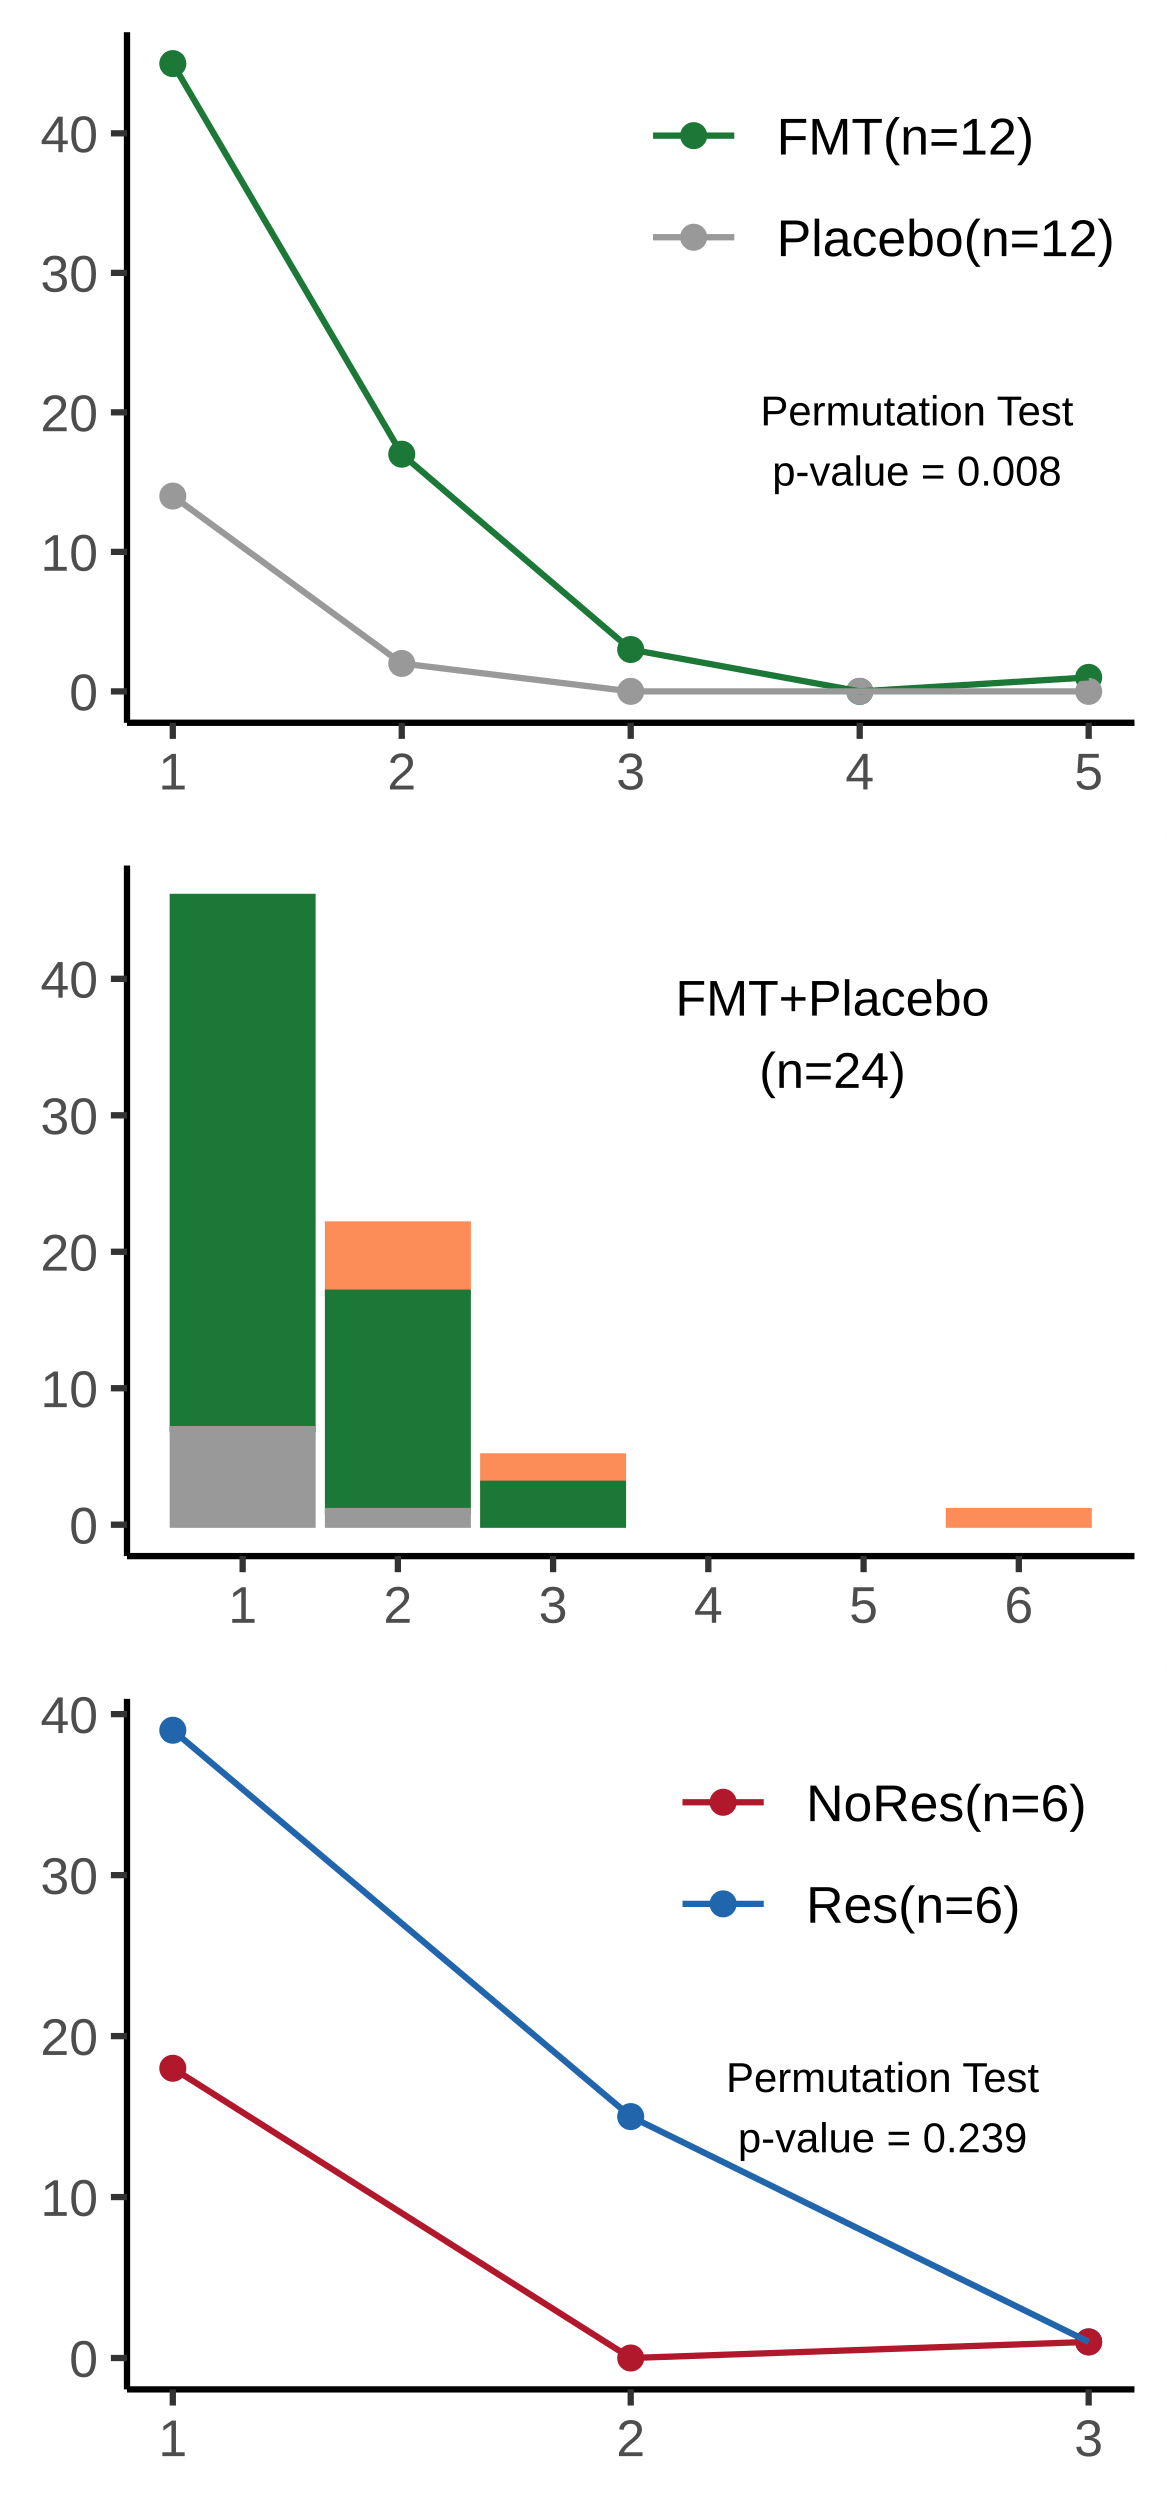
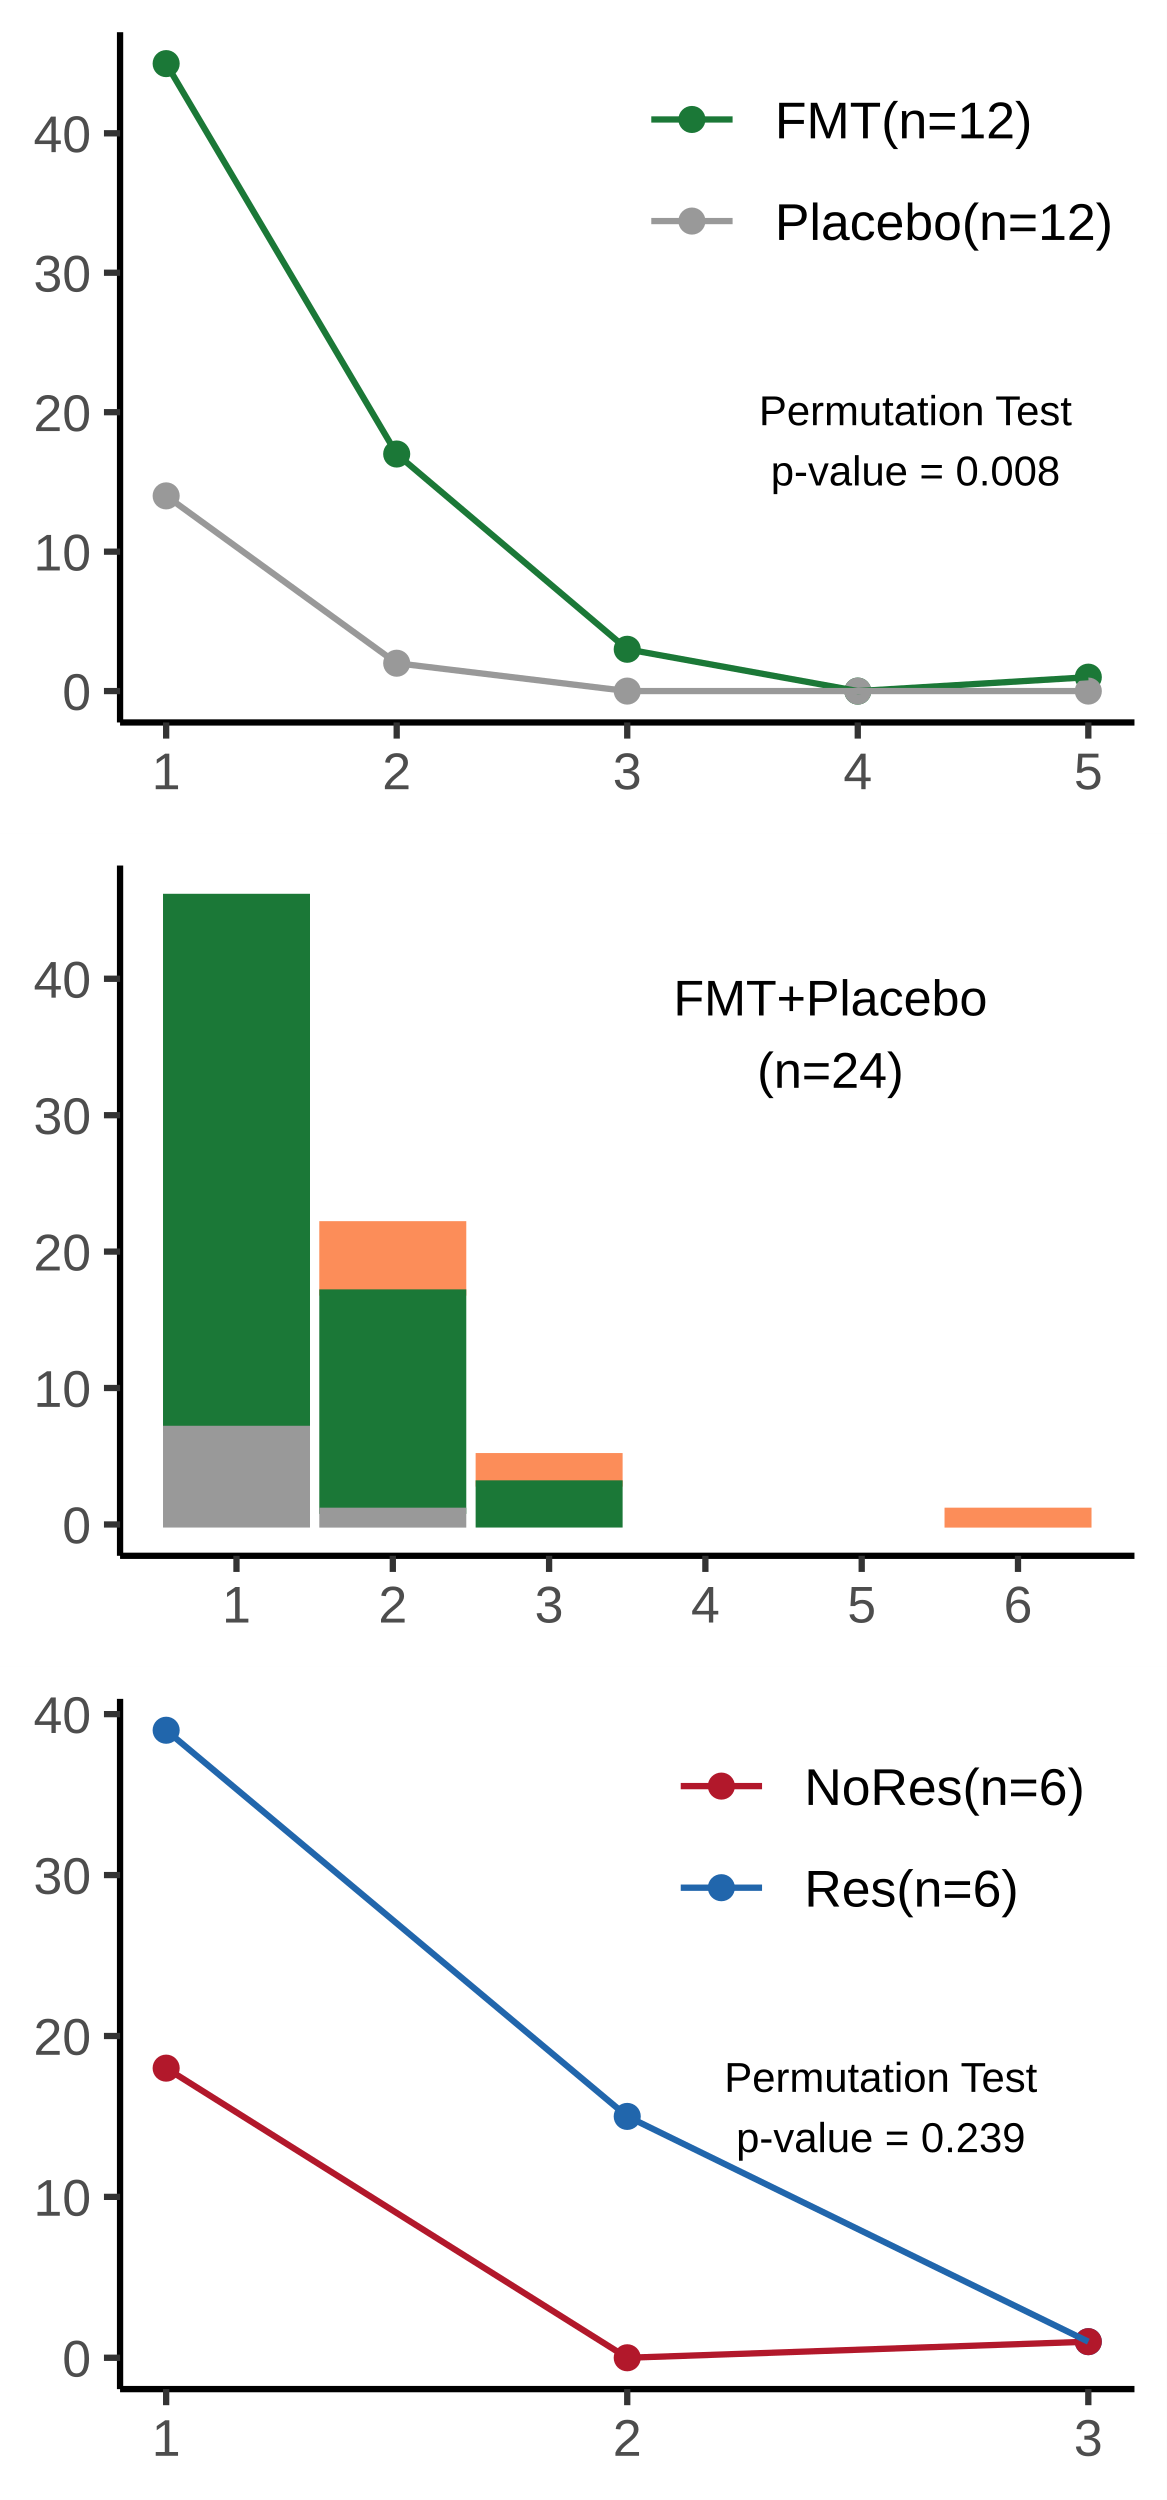
<svg xmlns="http://www.w3.org/2000/svg" class="svglite" width="198.43pt" height="425.20pt" viewBox="0 0 198.43 425.20">
  <defs>
    <style type="text/css">
    .svglite line, .svglite polyline, .svglite polygon, .svglite path, .svglite rect, .svglite circle {
      fill: none;
      stroke: #000000;
      stroke-linecap: round;
      stroke-linejoin: round;
      stroke-miterlimit: 10.00;
    }
    .svglite text {
      white-space: pre;
    }
  </style>
  </defs>
  <rect width="100%" height="100%" style="stroke: none; fill: none;" />
  <defs>
    <clipPath id="cpMC4wMHwxOTguNDN8MC4wMHw0MjUuMjA=">
      <rect x="0.00" y="0.00" width="198.43" height="425.20" />
    </clipPath>
  </defs>
  <g clip-path="url(#cpMC4wMHwxOTguNDN8MC4wMHw0MjUuMjA=)">
</g>
  <defs>
    <clipPath id="cpMC4wMHwxOTguNDN8MC4wMHwxNDEuNzM=">
      <rect x="0.00" y="0.00" width="198.43" height="141.73" />
    </clipPath>
  </defs>
  <g clip-path="url(#cpMC4wMHwxOTguNDN8MC4wMHwxNDEuNzM=)">
    <rect x="0.00" y="0" width="198.43" height="141.73" style="stroke-width: 1.07; stroke: #FFFFFF; fill: #FFFFFF;" />
  </g>
  <g clip-path="url(#cpMC4wMHwxOTguNDN8MC4wMHw0MjUuMjA=)">
</g>
  <defs>
-     <clipPath id="cpMjEuNjB8MTkyLjk1fDUuNDh8MTIyLjkz">
-       <rect x="21.60" y="5.48" width="171.35" height="117.45" />
-     </clipPath>
-   </defs>
-   <g clip-path="url(#cpMjEuNjB8MTkyLjk1fDUuNDh8MTIyLjkz)">
-     <rect x="21.60" y="5.48" width="171.35" height="117.45" style="stroke-width: 1.07; stroke: none; fill: #FFFFFF;" />
-     <circle cx="29.39" cy="10.82" r="1.95" style="stroke-width: 0.71; stroke: #1B7837; fill: #1B7837;" />
-     <circle cx="29.39" cy="84.37" r="1.95" style="stroke-width: 0.71; stroke: #999999; fill: #999999;" />
-     <circle cx="68.33" cy="77.25" r="1.95" style="stroke-width: 0.71; stroke: #1B7837; fill: #1B7837;" />
-     <circle cx="68.33" cy="112.84" r="1.95" style="stroke-width: 0.71; stroke: #999999; fill: #999999;" />
-     <circle cx="107.27" cy="110.47" r="1.95" style="stroke-width: 0.71; stroke: #1B7837; fill: #1B7837;" />
-     <circle cx="107.27" cy="117.59" r="1.95" style="stroke-width: 0.71; stroke: #999999; fill: #999999;" />
-     <circle cx="146.22" cy="117.59" r="1.95" style="stroke-width: 0.71; stroke: #1B7837; fill: #1B7837;" />
-     <circle cx="146.22" cy="117.59" r="1.95" style="stroke-width: 0.71; stroke: #999999; fill: #999999;" />
-     <circle cx="185.16" cy="115.21" r="1.95" style="stroke-width: 0.71; stroke: #1B7837; fill: #1B7837;" />
-     <circle cx="185.16" cy="117.59" r="1.95" style="stroke-width: 0.71; stroke: #999999; fill: #999999;" />
-     <polyline points="29.39,10.82 68.33,77.25 107.27,110.47 146.22,117.59 185.16,115.21 " style="stroke-width: 1.07; stroke: #1B7837; stroke-linecap: butt;" />
-     <polyline points="29.39,84.37 68.33,112.84 107.27,117.59 146.22,117.59 185.16,117.59 " style="stroke-width: 1.07; stroke: #999999; stroke-linecap: butt;" />
-     <text x="155.95" y="72.35" text-anchor="middle" style="font-size: 7.11px; font-family: &quot;Liberation Sans&quot;;" textLength="61.90px" lengthAdjust="spacingAndGlyphs">Permutation Test </text>
-     <text x="155.95" y="82.59" text-anchor="middle" style="font-size: 7.11px; font-family: &quot;Liberation Sans&quot;;" textLength="59.38px" lengthAdjust="spacingAndGlyphs"> p-value = 0.008</text>
-   </g>
-   <g clip-path="url(#cpMC4wMHwxOTguNDN8MC4wMHw0MjUuMjA=)">
-     <polyline points="21.60,122.93 21.60,5.48 " style="stroke-width: 1.07; stroke-linecap: butt;" />
-     <text x="16.67" y="120.80" text-anchor="end" style="font-size: 8.80px;fill: #4D4D4D; font-family: &quot;Liberation Sans&quot;;" textLength="5.59px" lengthAdjust="spacingAndGlyphs">0</text>
-     <text x="16.67" y="97.07" text-anchor="end" style="font-size: 8.80px;fill: #4D4D4D; font-family: &quot;Liberation Sans&quot;;" textLength="11.19px" lengthAdjust="spacingAndGlyphs">10</text>
-     <text x="16.67" y="73.34" text-anchor="end" style="font-size: 8.80px;fill: #4D4D4D; font-family: &quot;Liberation Sans&quot;;" textLength="11.19px" lengthAdjust="spacingAndGlyphs">20</text>
-     <text x="16.67" y="49.62" text-anchor="end" style="font-size: 8.80px;fill: #4D4D4D; font-family: &quot;Liberation Sans&quot;;" textLength="11.19px" lengthAdjust="spacingAndGlyphs">30</text>
-     <text x="16.67" y="25.89" text-anchor="end" style="font-size: 8.80px;fill: #4D4D4D; font-family: &quot;Liberation Sans&quot;;" textLength="11.19px" lengthAdjust="spacingAndGlyphs">40</text>
-     <polyline points="18.86,117.59 21.60,117.59 " style="stroke-width: 1.07; stroke: #333333; stroke-linecap: butt;" />
-     <polyline points="18.86,93.86 21.60,93.86 " style="stroke-width: 1.07; stroke: #333333; stroke-linecap: butt;" />
-     <polyline points="18.86,70.13 21.60,70.13 " style="stroke-width: 1.07; stroke: #333333; stroke-linecap: butt;" />
-     <polyline points="18.86,46.41 21.60,46.41 " style="stroke-width: 1.07; stroke: #333333; stroke-linecap: butt;" />
-     <polyline points="18.86,22.68 21.60,22.68 " style="stroke-width: 1.07; stroke: #333333; stroke-linecap: butt;" />
-     <polyline points="21.60,122.93 192.95,122.93 " style="stroke-width: 1.07; stroke-linecap: butt;" />
-     <polyline points="29.39,125.67 29.39,122.93 " style="stroke-width: 1.07; stroke: #333333; stroke-linecap: butt;" />
-     <polyline points="68.33,125.67 68.33,122.93 " style="stroke-width: 1.07; stroke: #333333; stroke-linecap: butt;" />
-     <polyline points="107.27,125.67 107.27,122.93 " style="stroke-width: 1.07; stroke: #333333; stroke-linecap: butt;" />
-     <polyline points="146.22,125.67 146.22,122.93 " style="stroke-width: 1.07; stroke: #333333; stroke-linecap: butt;" />
-     <polyline points="185.16,125.67 185.16,122.93 " style="stroke-width: 1.07; stroke: #333333; stroke-linecap: butt;" />
-     <text x="29.39" y="134.27" text-anchor="middle" style="font-size: 8.80px;fill: #4D4D4D; font-family: &quot;Liberation Sans&quot;;" textLength="5.59px" lengthAdjust="spacingAndGlyphs">1</text>
-     <text x="68.33" y="134.27" text-anchor="middle" style="font-size: 8.80px;fill: #4D4D4D; font-family: &quot;Liberation Sans&quot;;" textLength="5.59px" lengthAdjust="spacingAndGlyphs">2</text>
-     <text x="107.27" y="134.27" text-anchor="middle" style="font-size: 8.80px;fill: #4D4D4D; font-family: &quot;Liberation Sans&quot;;" textLength="5.59px" lengthAdjust="spacingAndGlyphs">3</text>
-     <text x="146.22" y="134.27" text-anchor="middle" style="font-size: 8.80px;fill: #4D4D4D; font-family: &quot;Liberation Sans&quot;;" textLength="5.59px" lengthAdjust="spacingAndGlyphs">4</text>
-     <text x="185.16" y="134.27" text-anchor="middle" style="font-size: 8.80px;fill: #4D4D4D; font-family: &quot;Liberation Sans&quot;;" textLength="5.59px" lengthAdjust="spacingAndGlyphs">5</text>
-     <rect x="103.86" y="3.47" width="92.50" height="51.00" style="stroke-width: 1.07; stroke: none; fill: #FFFFFF;" />
-     <circle cx="117.98" cy="23.07" r="1.95" style="stroke-width: 0.71; stroke: #1B7837; fill: #1B7837;" />
-     <line x1="111.07" y1="23.07" x2="124.89" y2="23.07" style="stroke-width: 1.07; stroke: #1B7837; stroke-linecap: butt;" />
-     <circle cx="117.98" cy="40.35" r="1.95" style="stroke-width: 0.71; stroke: #999999; fill: #999999;" />
-     <line x1="111.07" y1="40.35" x2="124.89" y2="40.35" style="stroke-width: 1.07; stroke: #999999; stroke-linecap: butt;" />
-     <text x="132.10" y="26.28" style="font-size: 8.80px; font-family: &quot;Liberation Sans&quot;;" textLength="49.02px" lengthAdjust="spacingAndGlyphs">FMT(n=12)</text>
-     <text x="132.10" y="43.56" style="font-size: 8.80px; font-family: &quot;Liberation Sans&quot;;" textLength="65.38px" lengthAdjust="spacingAndGlyphs">Placebo(n=12)</text>
+     <clipPath id="cpMjAuNDJ8MTkyLjk1fDUuNDh8MTIyLjg4">
+       <rect x="20.42" y="5.48" width="172.53" height="117.40" />
+     </clipPath>
+   </defs>
+   <g clip-path="url(#cpMjAuNDJ8MTkyLjk1fDUuNDh8MTIyLjg4)">
+     <rect x="20.42" y="5.48" width="172.53" height="117.40" style="stroke-width: 1.07; stroke: none; fill: #FFFFFF;" />
+     <circle cx="28.26" cy="10.82" r="1.95" style="stroke-width: 0.71; stroke: #1B7837; fill: #1B7837;" />
+     <circle cx="28.26" cy="84.34" r="1.95" style="stroke-width: 0.71; stroke: #999999; fill: #999999;" />
+     <circle cx="67.47" cy="77.22" r="1.95" style="stroke-width: 0.71; stroke: #1B7837; fill: #1B7837;" />
+     <circle cx="67.47" cy="112.80" r="1.95" style="stroke-width: 0.71; stroke: #999999; fill: #999999;" />
+     <circle cx="106.68" cy="110.43" r="1.95" style="stroke-width: 0.71; stroke: #1B7837; fill: #1B7837;" />
+     <circle cx="106.68" cy="117.54" r="1.95" style="stroke-width: 0.71; stroke: #999999; fill: #999999;" />
+     <circle cx="145.89" cy="117.54" r="1.95" style="stroke-width: 0.71; stroke: #1B7837; fill: #1B7837;" />
+     <circle cx="145.89" cy="117.54" r="1.95" style="stroke-width: 0.71; stroke: #999999; fill: #999999;" />
+     <circle cx="185.10" cy="115.17" r="1.95" style="stroke-width: 0.71; stroke: #1B7837; fill: #1B7837;" />
+     <circle cx="185.10" cy="117.54" r="1.95" style="stroke-width: 0.71; stroke: #999999; fill: #999999;" />
+     <polyline points="28.26,10.82 67.47,77.22 106.68,110.43 145.89,117.54 185.10,115.17 " style="stroke-width: 1.07; stroke: #1B7837; stroke-linecap: butt;" />
+     <polyline points="28.26,84.34 67.47,112.80 106.68,117.54 145.89,117.54 185.10,117.54 " style="stroke-width: 1.07; stroke: #999999; stroke-linecap: butt;" />
+     <text x="155.70" y="72.32" text-anchor="middle" style="font-size: 7.11px; font-family: &quot;Liberation Sans&quot;;" textLength="61.90px" lengthAdjust="spacingAndGlyphs">Permutation Test </text>
+     <text x="155.70" y="82.57" text-anchor="middle" style="font-size: 7.11px; font-family: &quot;Liberation Sans&quot;;" textLength="59.38px" lengthAdjust="spacingAndGlyphs"> p-value = 0.008</text>
+   </g>
+   <g clip-path="url(#cpMC4wMHwxOTguNDN8MC4wMHw0MjUuMjA=)">
+     <polyline points="20.42,122.88 20.42,5.48 " style="stroke-width: 1.07; stroke-linecap: butt;" />
+     <text x="15.49" y="120.75" text-anchor="end" style="font-size: 8.80px;fill: #4D4D4D; font-family: &quot;Liberation Sans&quot;;" textLength="5.59px" lengthAdjust="spacingAndGlyphs">0</text>
+     <text x="15.49" y="97.03" text-anchor="end" style="font-size: 8.80px;fill: #4D4D4D; font-family: &quot;Liberation Sans&quot;;" textLength="11.19px" lengthAdjust="spacingAndGlyphs">10</text>
+     <text x="15.49" y="73.32" text-anchor="end" style="font-size: 8.80px;fill: #4D4D4D; font-family: &quot;Liberation Sans&quot;;" textLength="11.19px" lengthAdjust="spacingAndGlyphs">20</text>
+     <text x="15.49" y="49.60" text-anchor="end" style="font-size: 8.80px;fill: #4D4D4D; font-family: &quot;Liberation Sans&quot;;" textLength="11.19px" lengthAdjust="spacingAndGlyphs">30</text>
+     <text x="15.49" y="25.88" text-anchor="end" style="font-size: 8.80px;fill: #4D4D4D; font-family: &quot;Liberation Sans&quot;;" textLength="11.19px" lengthAdjust="spacingAndGlyphs">40</text>
+     <polyline points="17.68,117.54 20.42,117.54 " style="stroke-width: 1.07; stroke: #333333; stroke-linecap: butt;" />
+     <polyline points="17.68,93.83 20.42,93.83 " style="stroke-width: 1.07; stroke: #333333; stroke-linecap: butt;" />
+     <polyline points="17.68,70.11 20.42,70.11 " style="stroke-width: 1.07; stroke: #333333; stroke-linecap: butt;" />
+     <polyline points="17.68,46.39 20.42,46.39 " style="stroke-width: 1.07; stroke: #333333; stroke-linecap: butt;" />
+     <polyline points="17.68,22.67 20.42,22.67 " style="stroke-width: 1.07; stroke: #333333; stroke-linecap: butt;" />
+     <polyline points="20.42,122.88 192.95,122.88 " style="stroke-width: 1.07; stroke-linecap: butt;" />
+     <polyline points="28.26,125.62 28.26,122.88 " style="stroke-width: 1.07; stroke: #333333; stroke-linecap: butt;" />
+     <polyline points="67.47,125.62 67.47,122.88 " style="stroke-width: 1.07; stroke: #333333; stroke-linecap: butt;" />
+     <polyline points="106.68,125.62 106.68,122.88 " style="stroke-width: 1.07; stroke: #333333; stroke-linecap: butt;" />
+     <polyline points="145.89,125.62 145.89,122.88 " style="stroke-width: 1.07; stroke: #333333; stroke-linecap: butt;" />
+     <polyline points="185.10,125.62 185.10,122.88 " style="stroke-width: 1.07; stroke: #333333; stroke-linecap: butt;" />
+     <text x="28.26" y="134.23" text-anchor="middle" style="font-size: 8.80px;fill: #4D4D4D; font-family: &quot;Liberation Sans&quot;;" textLength="5.59px" lengthAdjust="spacingAndGlyphs">1</text>
+     <text x="67.47" y="134.23" text-anchor="middle" style="font-size: 8.80px;fill: #4D4D4D; font-family: &quot;Liberation Sans&quot;;" textLength="5.59px" lengthAdjust="spacingAndGlyphs">2</text>
+     <text x="106.68" y="134.23" text-anchor="middle" style="font-size: 8.80px;fill: #4D4D4D; font-family: &quot;Liberation Sans&quot;;" textLength="5.59px" lengthAdjust="spacingAndGlyphs">3</text>
+     <text x="145.89" y="134.23" text-anchor="middle" style="font-size: 8.80px;fill: #4D4D4D; font-family: &quot;Liberation Sans&quot;;" textLength="5.59px" lengthAdjust="spacingAndGlyphs">4</text>
+     <text x="185.10" y="134.23" text-anchor="middle" style="font-size: 8.80px;fill: #4D4D4D; font-family: &quot;Liberation Sans&quot;;" textLength="5.59px" lengthAdjust="spacingAndGlyphs">5</text>
+     <rect x="103.57" y="6.20" width="92.50" height="45.52" style="stroke-width: 1.07; stroke: none; fill: #FFFFFF;" />
+     <rect x="109.04" y="11.68" width="17.28" height="17.28" style="stroke-width: 1.07; stroke: none; fill: #FFFFFF;" />
+     <circle cx="117.68" cy="20.32" r="1.95" style="stroke-width: 0.71; stroke: #1B7837; fill: #1B7837;" />
+     <line x1="110.77" y1="20.32" x2="124.60" y2="20.32" style="stroke-width: 1.07; stroke: #1B7837; stroke-linecap: butt;" />
+     <rect x="109.04" y="28.96" width="17.28" height="17.28" style="stroke-width: 1.07; stroke: none; fill: #FFFFFF;" />
+     <circle cx="117.68" cy="37.60" r="1.95" style="stroke-width: 0.71; stroke: #999999; fill: #999999;" />
+     <line x1="110.77" y1="37.60" x2="124.60" y2="37.60" style="stroke-width: 1.07; stroke: #999999; stroke-linecap: butt;" />
+     <text x="131.80" y="23.53" style="font-size: 8.80px; font-family: &quot;Liberation Sans&quot;;" textLength="49.02px" lengthAdjust="spacingAndGlyphs">FMT(n=12)</text>
+     <text x="131.80" y="40.81" style="font-size: 8.80px; font-family: &quot;Liberation Sans&quot;;" textLength="65.38px" lengthAdjust="spacingAndGlyphs">Placebo(n=12)</text>
  </g>
  <defs>
    <clipPath id="cpMC4wMHwxOTguNDN8MTQxLjczfDI4My40Ng==">
      <rect x="0.00" y="141.73" width="198.43" height="141.73" />
    </clipPath>
  </defs>
  <g clip-path="url(#cpMC4wMHwxOTguNDN8MTQxLjczfDI4My40Ng==)">
    <rect x="0.00" y="141.73" width="198.43" height="141.73" style="stroke-width: 1.07; stroke: #FFFFFF; fill: #FFFFFF;" />
  </g>
  <g clip-path="url(#cpMC4wMHwxOTguNDN8MC4wMHw0MjUuMjA=)">
</g>
  <defs>
-     <clipPath id="cpMjEuNjB8MTkyLjk1fDE0Ny4yMXwyNjQuNjY=">
-       <rect x="21.60" y="147.21" width="171.35" height="117.45" />
-     </clipPath>
-   </defs>
-   <g clip-path="url(#cpMjEuNjB8MTkyLjk1fDE0Ny4yMXwyNjQuNjY=)">
-     <rect x="21.60" y="147.21" width="171.35" height="117.45" style="stroke-width: 1.07; stroke: none; fill: #FFFFFF;" />
-     <rect x="55.79" y="208.26" width="23.76" height="11.61" style="stroke-width: 1.07; stroke: #FC8D59; stroke-linecap: butt; stroke-linejoin: miter; fill: #FC8D59;" />
-     <rect x="82.19" y="247.71" width="23.76" height="4.64" style="stroke-width: 1.07; stroke: #FC8D59; stroke-linecap: butt; stroke-linejoin: miter; fill: #FC8D59;" />
-     <rect x="161.40" y="257.00" width="23.76" height="2.32" style="stroke-width: 1.07; stroke: #FC8D59; stroke-linecap: butt; stroke-linejoin: miter; fill: #FC8D59;" />
-     <rect x="29.39" y="152.55" width="23.76" height="90.52" style="stroke-width: 1.07; stroke: #1B7837; stroke-linecap: butt; stroke-linejoin: miter; fill: #1B7837;" />
-     <rect x="55.79" y="219.86" width="23.76" height="37.14" style="stroke-width: 1.07; stroke: #1B7837; stroke-linecap: butt; stroke-linejoin: miter; fill: #1B7837;" />
-     <rect x="82.19" y="252.36" width="23.76" height="6.96" style="stroke-width: 1.07; stroke: #1B7837; stroke-linecap: butt; stroke-linejoin: miter; fill: #1B7837;" />
-     <rect x="29.39" y="243.07" width="23.76" height="16.25" style="stroke-width: 1.07; stroke: #999999; stroke-linecap: butt; stroke-linejoin: miter; fill: #999999;" />
-     <rect x="55.79" y="257.00" width="23.76" height="2.32" style="stroke-width: 1.07; stroke: #999999; stroke-linecap: butt; stroke-linejoin: miter; fill: #999999;" />
-     <text x="141.59" y="172.73" text-anchor="middle" style="font-size: 8.54px; font-family: &quot;Liberation Sans&quot;;" textLength="57.95px" lengthAdjust="spacingAndGlyphs">FMT+Placebo</text>
-     <text x="141.59" y="185.02" text-anchor="middle" style="font-size: 8.54px; font-family: &quot;Liberation Sans&quot;;" textLength="30.07px" lengthAdjust="spacingAndGlyphs">(n=24)</text>
-   </g>
-   <g clip-path="url(#cpMC4wMHwxOTguNDN8MC4wMHw0MjUuMjA=)">
-     <polyline points="21.60,264.66 21.60,147.21 " style="stroke-width: 1.07; stroke-linecap: butt;" />
-     <text x="16.67" y="262.53" text-anchor="end" style="font-size: 8.80px;fill: #4D4D4D; font-family: &quot;Liberation Sans&quot;;" textLength="5.59px" lengthAdjust="spacingAndGlyphs">0</text>
-     <text x="16.67" y="239.32" text-anchor="end" style="font-size: 8.80px;fill: #4D4D4D; font-family: &quot;Liberation Sans&quot;;" textLength="11.19px" lengthAdjust="spacingAndGlyphs">10</text>
-     <text x="16.67" y="216.11" text-anchor="end" style="font-size: 8.80px;fill: #4D4D4D; font-family: &quot;Liberation Sans&quot;;" textLength="11.19px" lengthAdjust="spacingAndGlyphs">20</text>
-     <text x="16.67" y="192.90" text-anchor="end" style="font-size: 8.80px;fill: #4D4D4D; font-family: &quot;Liberation Sans&quot;;" textLength="11.19px" lengthAdjust="spacingAndGlyphs">30</text>
-     <text x="16.67" y="169.68" text-anchor="end" style="font-size: 8.80px;fill: #4D4D4D; font-family: &quot;Liberation Sans&quot;;" textLength="11.19px" lengthAdjust="spacingAndGlyphs">40</text>
-     <polyline points="18.86,259.32 21.60,259.32 " style="stroke-width: 1.07; stroke: #333333; stroke-linecap: butt;" />
-     <polyline points="18.86,236.11 21.60,236.11 " style="stroke-width: 1.07; stroke: #333333; stroke-linecap: butt;" />
-     <polyline points="18.86,212.90 21.60,212.90 " style="stroke-width: 1.07; stroke: #333333; stroke-linecap: butt;" />
-     <polyline points="18.86,189.69 21.60,189.69 " style="stroke-width: 1.07; stroke: #333333; stroke-linecap: butt;" />
-     <polyline points="18.86,166.48 21.60,166.48 " style="stroke-width: 1.07; stroke: #333333; stroke-linecap: butt;" />
-     <polyline points="21.60,264.66 192.95,264.66 " style="stroke-width: 1.07; stroke-linecap: butt;" />
-     <polyline points="41.27,267.40 41.27,264.66 " style="stroke-width: 1.07; stroke: #333333; stroke-linecap: butt;" />
-     <polyline points="67.67,267.40 67.67,264.66 " style="stroke-width: 1.07; stroke: #333333; stroke-linecap: butt;" />
-     <polyline points="94.07,267.40 94.07,264.66 " style="stroke-width: 1.07; stroke: #333333; stroke-linecap: butt;" />
-     <polyline points="120.47,267.40 120.47,264.66 " style="stroke-width: 1.07; stroke: #333333; stroke-linecap: butt;" />
-     <polyline points="146.88,267.40 146.88,264.66 " style="stroke-width: 1.07; stroke: #333333; stroke-linecap: butt;" />
-     <polyline points="173.28,267.40 173.28,264.66 " style="stroke-width: 1.07; stroke: #333333; stroke-linecap: butt;" />
-     <text x="41.27" y="276.01" text-anchor="middle" style="font-size: 8.80px;fill: #4D4D4D; font-family: &quot;Liberation Sans&quot;;" textLength="5.59px" lengthAdjust="spacingAndGlyphs">1</text>
-     <text x="67.67" y="276.01" text-anchor="middle" style="font-size: 8.80px;fill: #4D4D4D; font-family: &quot;Liberation Sans&quot;;" textLength="5.59px" lengthAdjust="spacingAndGlyphs">2</text>
-     <text x="94.07" y="276.01" text-anchor="middle" style="font-size: 8.80px;fill: #4D4D4D; font-family: &quot;Liberation Sans&quot;;" textLength="5.59px" lengthAdjust="spacingAndGlyphs">3</text>
-     <text x="120.47" y="276.01" text-anchor="middle" style="font-size: 8.80px;fill: #4D4D4D; font-family: &quot;Liberation Sans&quot;;" textLength="5.59px" lengthAdjust="spacingAndGlyphs">4</text>
-     <text x="146.88" y="276.01" text-anchor="middle" style="font-size: 8.80px;fill: #4D4D4D; font-family: &quot;Liberation Sans&quot;;" textLength="5.59px" lengthAdjust="spacingAndGlyphs">5</text>
-     <text x="173.28" y="276.01" text-anchor="middle" style="font-size: 8.80px;fill: #4D4D4D; font-family: &quot;Liberation Sans&quot;;" textLength="5.59px" lengthAdjust="spacingAndGlyphs">6</text>
+     <clipPath id="cpMjAuNDJ8MTkyLjk1fDE0Ny4yMXwyNjQuNjE=">
+       <rect x="20.42" y="147.21" width="172.53" height="117.40" />
+     </clipPath>
+   </defs>
+   <g clip-path="url(#cpMjAuNDJ8MTkyLjk1fDE0Ny4yMXwyNjQuNjE=)">
+     <rect x="20.42" y="147.21" width="172.53" height="117.40" style="stroke-width: 1.07; stroke: none; fill: #FFFFFF;" />
+     <rect x="54.84" y="208.23" width="23.93" height="11.60" style="stroke-width: 1.07; stroke: #FC8D59; stroke-linecap: butt; stroke-linejoin: miter; fill: #FC8D59;" />
+     <rect x="81.43" y="247.67" width="23.93" height="4.64" style="stroke-width: 1.07; stroke: #FC8D59; stroke-linecap: butt; stroke-linejoin: miter; fill: #FC8D59;" />
+     <rect x="161.18" y="256.96" width="23.93" height="2.32" style="stroke-width: 1.07; stroke: #FC8D59; stroke-linecap: butt; stroke-linejoin: miter; fill: #FC8D59;" />
+     <rect x="28.26" y="152.55" width="23.93" height="90.49" style="stroke-width: 1.07; stroke: #1B7837; stroke-linecap: butt; stroke-linejoin: miter; fill: #1B7837;" />
+     <rect x="54.84" y="219.83" width="23.93" height="37.12" style="stroke-width: 1.07; stroke: #1B7837; stroke-linecap: butt; stroke-linejoin: miter; fill: #1B7837;" />
+     <rect x="81.43" y="252.31" width="23.93" height="6.96" style="stroke-width: 1.07; stroke: #1B7837; stroke-linecap: butt; stroke-linejoin: miter; fill: #1B7837;" />
+     <rect x="28.26" y="243.03" width="23.93" height="16.24" style="stroke-width: 1.07; stroke: #999999; stroke-linecap: butt; stroke-linejoin: miter; fill: #999999;" />
+     <rect x="54.84" y="256.96" width="23.93" height="2.32" style="stroke-width: 1.07; stroke: #999999; stroke-linecap: butt; stroke-linejoin: miter; fill: #999999;" />
+     <text x="141.24" y="172.71" text-anchor="middle" style="font-size: 8.54px; font-family: &quot;Liberation Sans&quot;;" textLength="57.95px" lengthAdjust="spacingAndGlyphs">FMT+Placebo</text>
+     <text x="141.24" y="185.01" text-anchor="middle" style="font-size: 8.54px; font-family: &quot;Liberation Sans&quot;;" textLength="30.07px" lengthAdjust="spacingAndGlyphs">(n=24)</text>
+   </g>
+   <g clip-path="url(#cpMC4wMHwxOTguNDN8MC4wMHw0MjUuMjA=)">
+     <polyline points="20.42,264.61 20.42,147.21 " style="stroke-width: 1.07; stroke-linecap: butt;" />
+     <text x="15.49" y="262.48" text-anchor="end" style="font-size: 8.80px;fill: #4D4D4D; font-family: &quot;Liberation Sans&quot;;" textLength="5.59px" lengthAdjust="spacingAndGlyphs">0</text>
+     <text x="15.49" y="239.28" text-anchor="end" style="font-size: 8.80px;fill: #4D4D4D; font-family: &quot;Liberation Sans&quot;;" textLength="11.19px" lengthAdjust="spacingAndGlyphs">10</text>
+     <text x="15.49" y="216.08" text-anchor="end" style="font-size: 8.80px;fill: #4D4D4D; font-family: &quot;Liberation Sans&quot;;" textLength="11.19px" lengthAdjust="spacingAndGlyphs">20</text>
+     <text x="15.49" y="192.88" text-anchor="end" style="font-size: 8.80px;fill: #4D4D4D; font-family: &quot;Liberation Sans&quot;;" textLength="11.19px" lengthAdjust="spacingAndGlyphs">30</text>
+     <text x="15.49" y="169.68" text-anchor="end" style="font-size: 8.80px;fill: #4D4D4D; font-family: &quot;Liberation Sans&quot;;" textLength="11.19px" lengthAdjust="spacingAndGlyphs">40</text>
+     <polyline points="17.68,259.28 20.42,259.28 " style="stroke-width: 1.07; stroke: #333333; stroke-linecap: butt;" />
+     <polyline points="17.68,236.07 20.42,236.07 " style="stroke-width: 1.07; stroke: #333333; stroke-linecap: butt;" />
+     <polyline points="17.68,212.87 20.42,212.87 " style="stroke-width: 1.07; stroke: #333333; stroke-linecap: butt;" />
+     <polyline points="17.68,189.67 20.42,189.67 " style="stroke-width: 1.07; stroke: #333333; stroke-linecap: butt;" />
+     <polyline points="17.68,166.47 20.42,166.47 " style="stroke-width: 1.07; stroke: #333333; stroke-linecap: butt;" />
+     <polyline points="20.42,264.61 192.95,264.61 " style="stroke-width: 1.07; stroke-linecap: butt;" />
+     <polyline points="40.22,267.35 40.22,264.61 " style="stroke-width: 1.07; stroke: #333333; stroke-linecap: butt;" />
+     <polyline points="66.81,267.35 66.81,264.61 " style="stroke-width: 1.07; stroke: #333333; stroke-linecap: butt;" />
+     <polyline points="93.39,267.35 93.39,264.61 " style="stroke-width: 1.07; stroke: #333333; stroke-linecap: butt;" />
+     <polyline points="119.97,267.35 119.97,264.61 " style="stroke-width: 1.07; stroke: #333333; stroke-linecap: butt;" />
+     <polyline points="146.56,267.35 146.56,264.61 " style="stroke-width: 1.07; stroke: #333333; stroke-linecap: butt;" />
+     <polyline points="173.14,267.35 173.14,264.61 " style="stroke-width: 1.07; stroke: #333333; stroke-linecap: butt;" />
+     <text x="40.22" y="275.96" text-anchor="middle" style="font-size: 8.80px;fill: #4D4D4D; font-family: &quot;Liberation Sans&quot;;" textLength="5.59px" lengthAdjust="spacingAndGlyphs">1</text>
+     <text x="66.81" y="275.96" text-anchor="middle" style="font-size: 8.80px;fill: #4D4D4D; font-family: &quot;Liberation Sans&quot;;" textLength="5.59px" lengthAdjust="spacingAndGlyphs">2</text>
+     <text x="93.39" y="275.96" text-anchor="middle" style="font-size: 8.80px;fill: #4D4D4D; font-family: &quot;Liberation Sans&quot;;" textLength="5.59px" lengthAdjust="spacingAndGlyphs">3</text>
+     <text x="119.97" y="275.96" text-anchor="middle" style="font-size: 8.80px;fill: #4D4D4D; font-family: &quot;Liberation Sans&quot;;" textLength="5.59px" lengthAdjust="spacingAndGlyphs">4</text>
+     <text x="146.56" y="275.96" text-anchor="middle" style="font-size: 8.80px;fill: #4D4D4D; font-family: &quot;Liberation Sans&quot;;" textLength="5.59px" lengthAdjust="spacingAndGlyphs">5</text>
+     <text x="173.14" y="275.96" text-anchor="middle" style="font-size: 8.80px;fill: #4D4D4D; font-family: &quot;Liberation Sans&quot;;" textLength="5.59px" lengthAdjust="spacingAndGlyphs">6</text>
  </g>
  <defs>
    <clipPath id="cpMC4wMHwxOTguNDN8MjgzLjQ2fDQyNS4yMA==">
      <rect x="0.00" y="283.46" width="198.43" height="141.73" />
    </clipPath>
  </defs>
  <g clip-path="url(#cpMC4wMHwxOTguNDN8MjgzLjQ2fDQyNS4yMA==)">
    <rect x="0.00" y="283.46" width="198.43" height="141.73" style="stroke-width: 1.07; stroke: #FFFFFF; fill: #FFFFFF;" />
  </g>
  <g clip-path="url(#cpMC4wMHwxOTguNDN8MC4wMHw0MjUuMjA=)">
</g>
  <defs>
-     <clipPath id="cpMjEuNjB8MTkyLjk1fDI4OC45NHw0MDYuMzk=">
-       <rect x="21.60" y="288.94" width="171.35" height="117.45" />
-     </clipPath>
-   </defs>
-   <g clip-path="url(#cpMjEuNjB8MTkyLjk1fDI4OC45NHw0MDYuMzk=)">
-     <rect x="21.60" y="288.94" width="171.35" height="117.45" style="stroke-width: 1.07; stroke: none; fill: #FFFFFF;" />
-     <circle cx="29.39" cy="294.28" r="1.95" style="stroke-width: 0.71; stroke: #2166AC; fill: #2166AC;" />
-     <circle cx="29.39" cy="351.77" r="1.95" style="stroke-width: 0.71; stroke: #B2182B; fill: #B2182B;" />
-     <circle cx="107.27" cy="359.99" r="1.95" style="stroke-width: 0.71; stroke: #2166AC; fill: #2166AC;" />
-     <circle cx="107.27" cy="401.05" r="1.95" style="stroke-width: 0.71; stroke: #B2182B; fill: #B2182B;" />
-     <circle cx="185.16" cy="398.31" r="1.95" style="stroke-width: 0.71; stroke: #2166AC; fill: #2166AC;" />
-     <circle cx="185.16" cy="398.31" r="1.95" style="stroke-width: 0.71; stroke: #B2182B; fill: #B2182B;" />
-     <polyline points="29.39,351.77 107.27,401.05 185.16,398.31 " style="stroke-width: 1.07; stroke: #B2182B; stroke-linecap: butt;" />
-     <polyline points="29.39,294.28 107.27,359.99 185.16,398.31 " style="stroke-width: 1.07; stroke: #2166AC; stroke-linecap: butt;" />
-     <text x="150.11" y="355.81" text-anchor="middle" style="font-size: 7.11px; font-family: &quot;Liberation Sans&quot;;" textLength="61.90px" lengthAdjust="spacingAndGlyphs">Permutation Test </text>
-     <text x="150.11" y="366.06" text-anchor="middle" style="font-size: 7.11px; font-family: &quot;Liberation Sans&quot;;" textLength="59.38px" lengthAdjust="spacingAndGlyphs"> p-value = 0.239</text>
-   </g>
-   <g clip-path="url(#cpMC4wMHwxOTguNDN8MC4wMHw0MjUuMjA=)">
-     <polyline points="21.60,406.39 21.60,288.94 " style="stroke-width: 1.07; stroke-linecap: butt;" />
-     <text x="16.67" y="404.26" text-anchor="end" style="font-size: 8.80px;fill: #4D4D4D; font-family: &quot;Liberation Sans&quot;;" textLength="5.59px" lengthAdjust="spacingAndGlyphs">0</text>
-     <text x="16.67" y="376.88" text-anchor="end" style="font-size: 8.80px;fill: #4D4D4D; font-family: &quot;Liberation Sans&quot;;" textLength="11.19px" lengthAdjust="spacingAndGlyphs">10</text>
-     <text x="16.67" y="349.51" text-anchor="end" style="font-size: 8.80px;fill: #4D4D4D; font-family: &quot;Liberation Sans&quot;;" textLength="11.19px" lengthAdjust="spacingAndGlyphs">20</text>
-     <text x="16.67" y="322.13" text-anchor="end" style="font-size: 8.80px;fill: #4D4D4D; font-family: &quot;Liberation Sans&quot;;" textLength="11.19px" lengthAdjust="spacingAndGlyphs">30</text>
-     <text x="16.67" y="294.75" text-anchor="end" style="font-size: 8.80px;fill: #4D4D4D; font-family: &quot;Liberation Sans&quot;;" textLength="11.19px" lengthAdjust="spacingAndGlyphs">40</text>
-     <polyline points="18.86,401.05 21.60,401.05 " style="stroke-width: 1.07; stroke: #333333; stroke-linecap: butt;" />
-     <polyline points="18.86,373.68 21.60,373.68 " style="stroke-width: 1.07; stroke: #333333; stroke-linecap: butt;" />
-     <polyline points="18.86,346.30 21.60,346.30 " style="stroke-width: 1.07; stroke: #333333; stroke-linecap: butt;" />
-     <polyline points="18.86,318.92 21.60,318.92 " style="stroke-width: 1.07; stroke: #333333; stroke-linecap: butt;" />
-     <polyline points="18.86,291.54 21.60,291.54 " style="stroke-width: 1.07; stroke: #333333; stroke-linecap: butt;" />
-     <polyline points="21.60,406.39 192.95,406.39 " style="stroke-width: 1.07; stroke-linecap: butt;" />
-     <polyline points="29.39,409.13 29.39,406.39 " style="stroke-width: 1.07; stroke: #333333; stroke-linecap: butt;" />
-     <polyline points="107.27,409.13 107.27,406.39 " style="stroke-width: 1.07; stroke: #333333; stroke-linecap: butt;" />
-     <polyline points="185.16,409.13 185.16,406.39 " style="stroke-width: 1.07; stroke: #333333; stroke-linecap: butt;" />
-     <text x="29.39" y="417.74" text-anchor="middle" style="font-size: 8.80px;fill: #4D4D4D; font-family: &quot;Liberation Sans&quot;;" textLength="5.59px" lengthAdjust="spacingAndGlyphs">1</text>
-     <text x="107.27" y="417.74" text-anchor="middle" style="font-size: 8.80px;fill: #4D4D4D; font-family: &quot;Liberation Sans&quot;;" textLength="5.59px" lengthAdjust="spacingAndGlyphs">2</text>
-     <text x="185.16" y="417.74" text-anchor="middle" style="font-size: 8.80px;fill: #4D4D4D; font-family: &quot;Liberation Sans&quot;;" textLength="5.59px" lengthAdjust="spacingAndGlyphs">3</text>
-     <rect x="108.87" y="286.93" width="82.48" height="51.00" style="stroke-width: 1.07; stroke: none; fill: #FFFFFF;" />
-     <circle cx="122.99" cy="306.53" r="1.95" style="stroke-width: 0.71; stroke: #B2182B; fill: #B2182B;" />
-     <line x1="116.08" y1="306.53" x2="129.90" y2="306.53" style="stroke-width: 1.07; stroke: #B2182B; stroke-linecap: butt;" />
-     <circle cx="122.99" cy="323.81" r="1.95" style="stroke-width: 0.71; stroke: #2166AC; fill: #2166AC;" />
-     <line x1="116.08" y1="323.81" x2="129.90" y2="323.81" style="stroke-width: 1.07; stroke: #2166AC; stroke-linecap: butt;" />
-     <text x="137.11" y="309.74" style="font-size: 8.80px; font-family: &quot;Liberation Sans&quot;;" textLength="53.09px" lengthAdjust="spacingAndGlyphs">NoRes(n=6)</text>
-     <text x="137.11" y="327.02" style="font-size: 8.80px; font-family: &quot;Liberation Sans&quot;;" textLength="41.13px" lengthAdjust="spacingAndGlyphs">Res(n=6)</text>
+     <clipPath id="cpMjAuNDJ8MTkyLjk1fDI4OC45NHw0MDYuMzQ=">
+       <rect x="20.42" y="288.94" width="172.53" height="117.40" />
+     </clipPath>
+   </defs>
+   <g clip-path="url(#cpMjAuNDJ8MTkyLjk1fDI4OC45NHw0MDYuMzQ=)">
+     <rect x="20.42" y="288.94" width="172.53" height="117.40" style="stroke-width: 1.07; stroke: none; fill: #FFFFFF;" />
+     <circle cx="28.26" cy="294.28" r="1.95" style="stroke-width: 0.71; stroke: #2166AC; fill: #2166AC;" />
+     <circle cx="28.26" cy="351.75" r="1.95" style="stroke-width: 0.71; stroke: #B2182B; fill: #B2182B;" />
+     <circle cx="106.68" cy="359.96" r="1.95" style="stroke-width: 0.71; stroke: #2166AC; fill: #2166AC;" />
+     <circle cx="106.68" cy="401.01" r="1.95" style="stroke-width: 0.71; stroke: #B2182B; fill: #B2182B;" />
+     <circle cx="185.10" cy="398.27" r="1.95" style="stroke-width: 0.71; stroke: #2166AC; fill: #2166AC;" />
+     <circle cx="185.10" cy="398.27" r="1.95" style="stroke-width: 0.71; stroke: #B2182B; fill: #B2182B;" />
+     <polyline points="28.26,351.75 106.68,401.01 185.10,398.27 " style="stroke-width: 1.07; stroke: #B2182B; stroke-linecap: butt;" />
+     <polyline points="28.26,294.28 106.68,359.96 185.10,398.27 " style="stroke-width: 1.07; stroke: #2166AC; stroke-linecap: butt;" />
+     <text x="149.81" y="355.79" text-anchor="middle" style="font-size: 7.11px; font-family: &quot;Liberation Sans&quot;;" textLength="61.90px" lengthAdjust="spacingAndGlyphs">Permutation Test </text>
+     <text x="149.81" y="366.03" text-anchor="middle" style="font-size: 7.11px; font-family: &quot;Liberation Sans&quot;;" textLength="59.38px" lengthAdjust="spacingAndGlyphs"> p-value = 0.239</text>
+   </g>
+   <g clip-path="url(#cpMC4wMHwxOTguNDN8MC4wMHw0MjUuMjA=)">
+     <polyline points="20.42,406.34 20.42,288.94 " style="stroke-width: 1.07; stroke-linecap: butt;" />
+     <text x="15.49" y="404.22" text-anchor="end" style="font-size: 8.80px;fill: #4D4D4D; font-family: &quot;Liberation Sans&quot;;" textLength="5.59px" lengthAdjust="spacingAndGlyphs">0</text>
+     <text x="15.49" y="376.85" text-anchor="end" style="font-size: 8.80px;fill: #4D4D4D; font-family: &quot;Liberation Sans&quot;;" textLength="11.19px" lengthAdjust="spacingAndGlyphs">10</text>
+     <text x="15.49" y="349.48" text-anchor="end" style="font-size: 8.80px;fill: #4D4D4D; font-family: &quot;Liberation Sans&quot;;" textLength="11.19px" lengthAdjust="spacingAndGlyphs">20</text>
+     <text x="15.49" y="322.12" text-anchor="end" style="font-size: 8.80px;fill: #4D4D4D; font-family: &quot;Liberation Sans&quot;;" textLength="11.19px" lengthAdjust="spacingAndGlyphs">30</text>
+     <text x="15.49" y="294.75" text-anchor="end" style="font-size: 8.80px;fill: #4D4D4D; font-family: &quot;Liberation Sans&quot;;" textLength="11.19px" lengthAdjust="spacingAndGlyphs">40</text>
+     <polyline points="17.68,401.01 20.42,401.01 " style="stroke-width: 1.07; stroke: #333333; stroke-linecap: butt;" />
+     <polyline points="17.68,373.64 20.42,373.64 " style="stroke-width: 1.07; stroke: #333333; stroke-linecap: butt;" />
+     <polyline points="17.68,346.28 20.42,346.28 " style="stroke-width: 1.07; stroke: #333333; stroke-linecap: butt;" />
+     <polyline points="17.68,318.91 20.42,318.91 " style="stroke-width: 1.07; stroke: #333333; stroke-linecap: butt;" />
+     <polyline points="17.68,291.54 20.42,291.54 " style="stroke-width: 1.07; stroke: #333333; stroke-linecap: butt;" />
+     <polyline points="20.42,406.34 192.95,406.34 " style="stroke-width: 1.07; stroke-linecap: butt;" />
+     <polyline points="28.26,409.08 28.26,406.34 " style="stroke-width: 1.07; stroke: #333333; stroke-linecap: butt;" />
+     <polyline points="106.68,409.08 106.68,406.34 " style="stroke-width: 1.07; stroke: #333333; stroke-linecap: butt;" />
+     <polyline points="185.10,409.08 185.10,406.34 " style="stroke-width: 1.07; stroke: #333333; stroke-linecap: butt;" />
+     <text x="28.26" y="417.69" text-anchor="middle" style="font-size: 8.80px;fill: #4D4D4D; font-family: &quot;Liberation Sans&quot;;" textLength="5.59px" lengthAdjust="spacingAndGlyphs">1</text>
+     <text x="106.68" y="417.69" text-anchor="middle" style="font-size: 8.80px;fill: #4D4D4D; font-family: &quot;Liberation Sans&quot;;" textLength="5.59px" lengthAdjust="spacingAndGlyphs">2</text>
+     <text x="185.10" y="417.69" text-anchor="middle" style="font-size: 8.80px;fill: #4D4D4D; font-family: &quot;Liberation Sans&quot;;" textLength="5.59px" lengthAdjust="spacingAndGlyphs">3</text>
+     <rect x="108.57" y="289.66" width="82.48" height="45.52" style="stroke-width: 1.07; stroke: none; fill: #FFFFFF;" />
+     <rect x="114.05" y="295.14" width="17.28" height="17.28" style="stroke-width: 1.07; stroke: none; fill: #FFFFFF;" />
+     <circle cx="122.69" cy="303.78" r="1.95" style="stroke-width: 0.71; stroke: #B2182B; fill: #B2182B;" />
+     <line x1="115.78" y1="303.78" x2="129.61" y2="303.78" style="stroke-width: 1.07; stroke: #B2182B; stroke-linecap: butt;" />
+     <rect x="114.05" y="312.42" width="17.28" height="17.28" style="stroke-width: 1.07; stroke: none; fill: #FFFFFF;" />
+     <circle cx="122.69" cy="321.06" r="1.95" style="stroke-width: 0.71; stroke: #2166AC; fill: #2166AC;" />
+     <line x1="115.78" y1="321.06" x2="129.61" y2="321.06" style="stroke-width: 1.07; stroke: #2166AC; stroke-linecap: butt;" />
+     <text x="136.81" y="306.99" style="font-size: 8.80px; font-family: &quot;Liberation Sans&quot;;" textLength="53.09px" lengthAdjust="spacingAndGlyphs">NoRes(n=6)</text>
+     <text x="136.81" y="324.27" style="font-size: 8.80px; font-family: &quot;Liberation Sans&quot;;" textLength="41.13px" lengthAdjust="spacingAndGlyphs">Res(n=6)</text>
  </g>
</svg>
